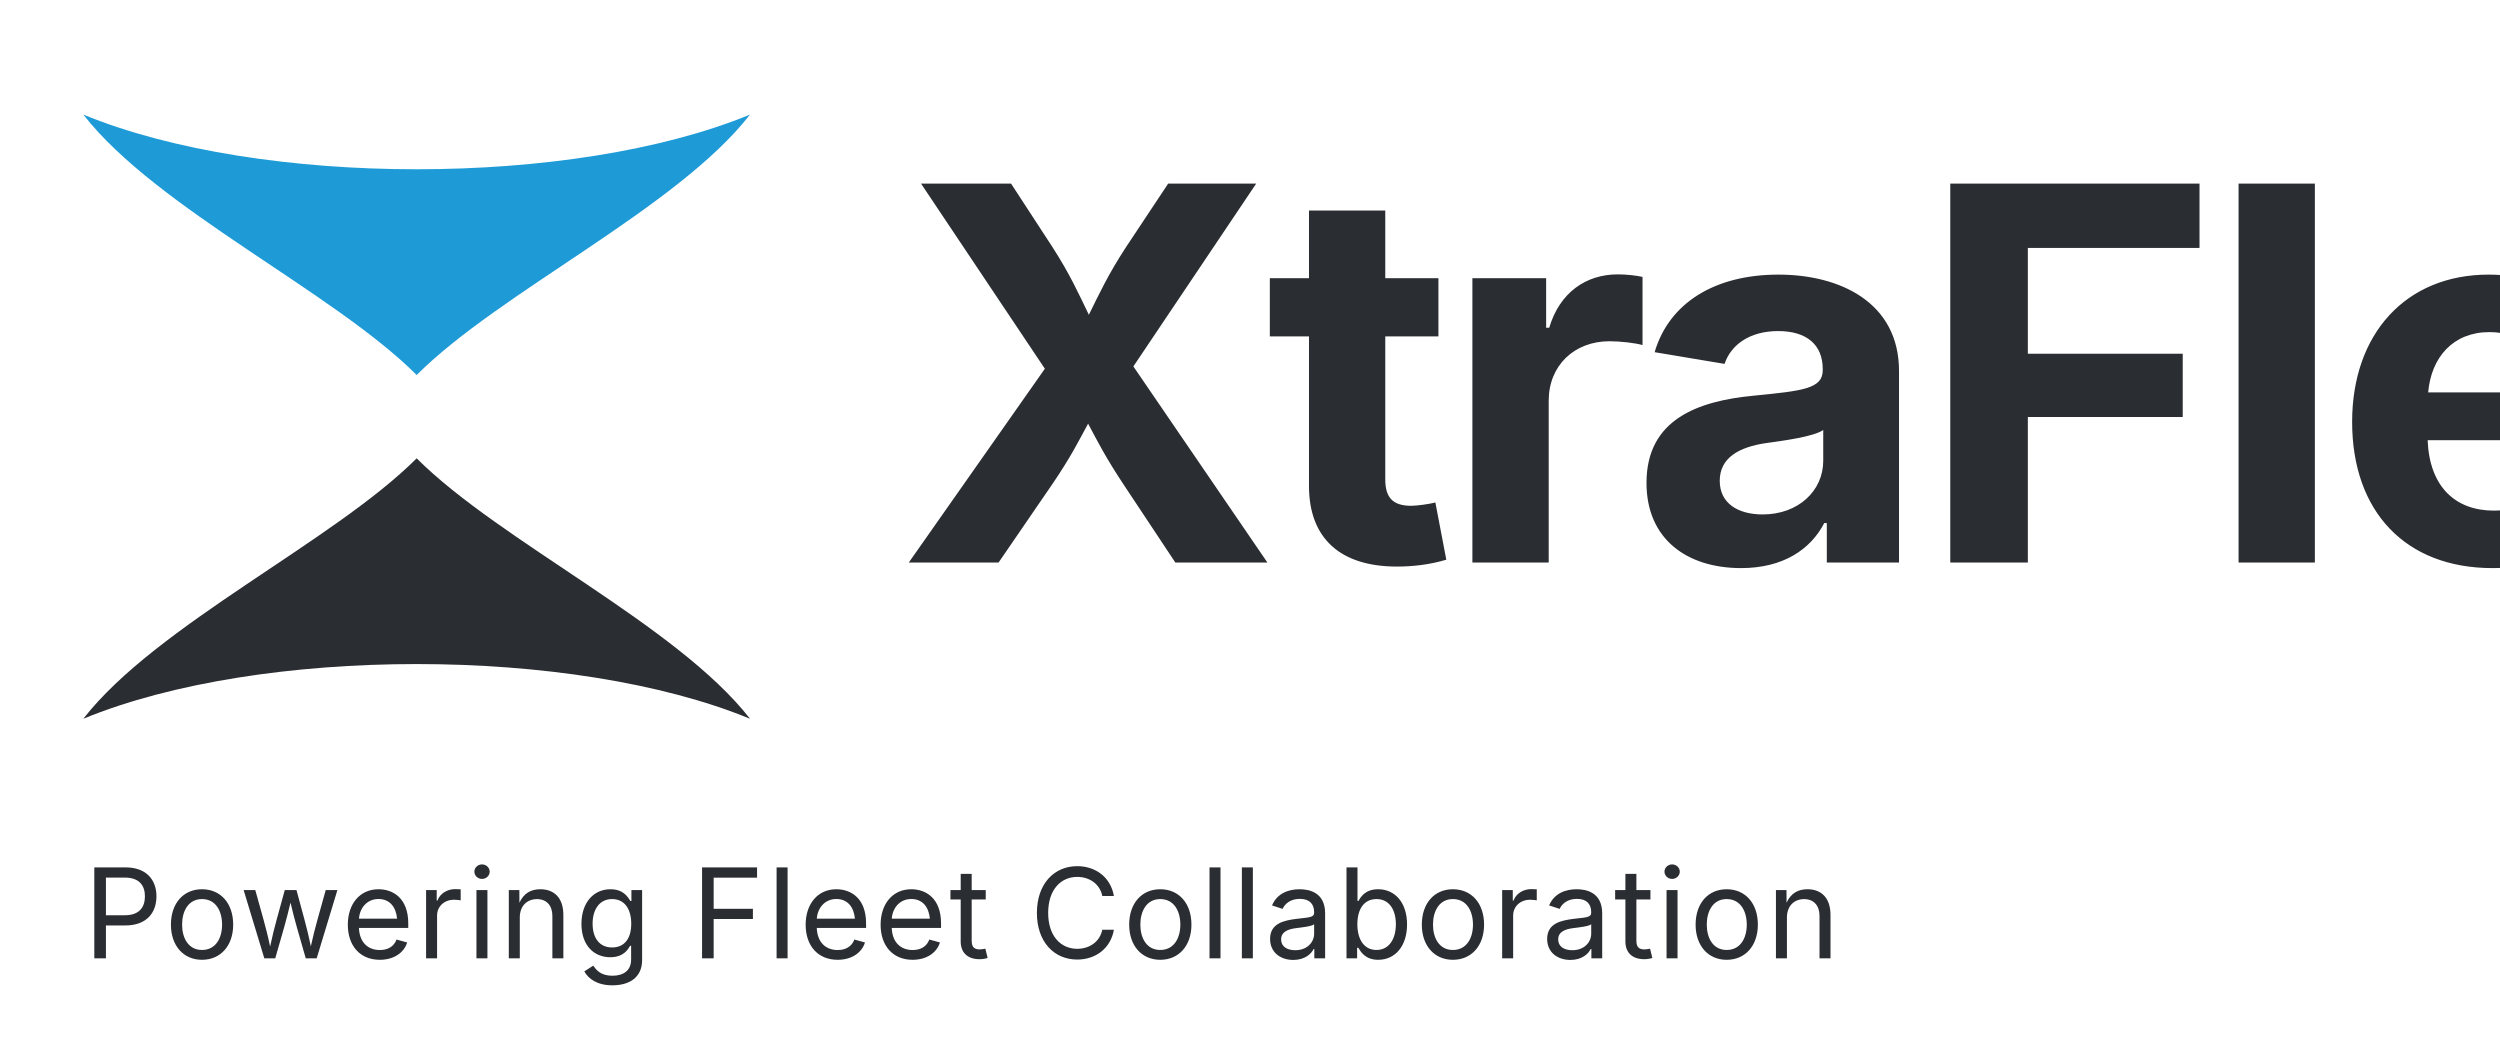
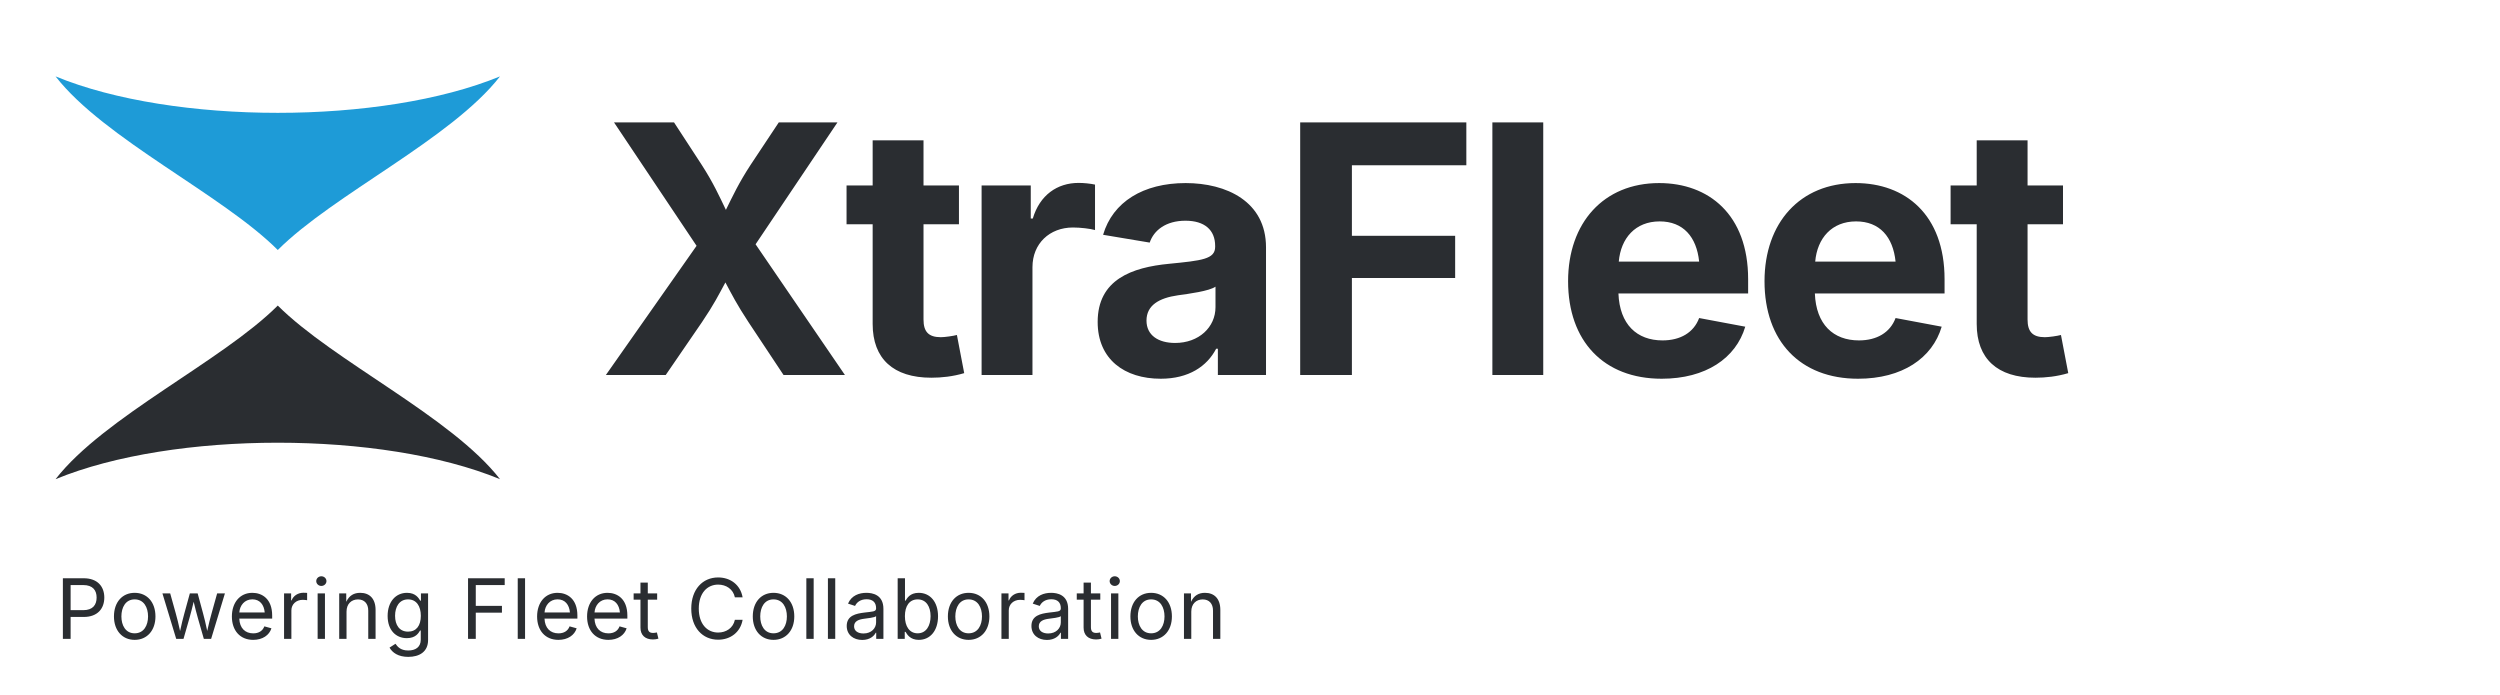
- <svg xmlns="http://www.w3.org/2000/svg" width="2400" height="1000" viewBox="0 0 2400 1000" fill="none">
+ <svg xmlns="http://www.w3.org/2000/svg" width="3600" height="1000" viewBox="0 0 3600 1000" fill="none">
  <path d="M 80 110 C 250 180, 550 180, 720 110 C 650 200, 480 280, 400 360 C 320 280, 150 200, 80 110 Z" fill="#1E9BD7" />
  <path d="M 80 690 C 250 620, 550 620, 720 690 C 650 600, 480 520, 400 440 C 320 520, 150 600, 80 690 Z" fill="#2A2D31" />
  <text x="860" y="540" font-family="Inter, ui-sans-serif, system-ui, sans-serif" font-size="500" font-weight="700" fill="#2A2D31" letter-spacing="-15">XtraFleet</text>
  <text x="80" y="920" font-family="Inter, ui-sans-serif, system-ui, sans-serif" font-size="120" font-weight="400" fill="#2A2D31" letter-spacing="2">Powering Fleet Collaboration</text>
</svg>
